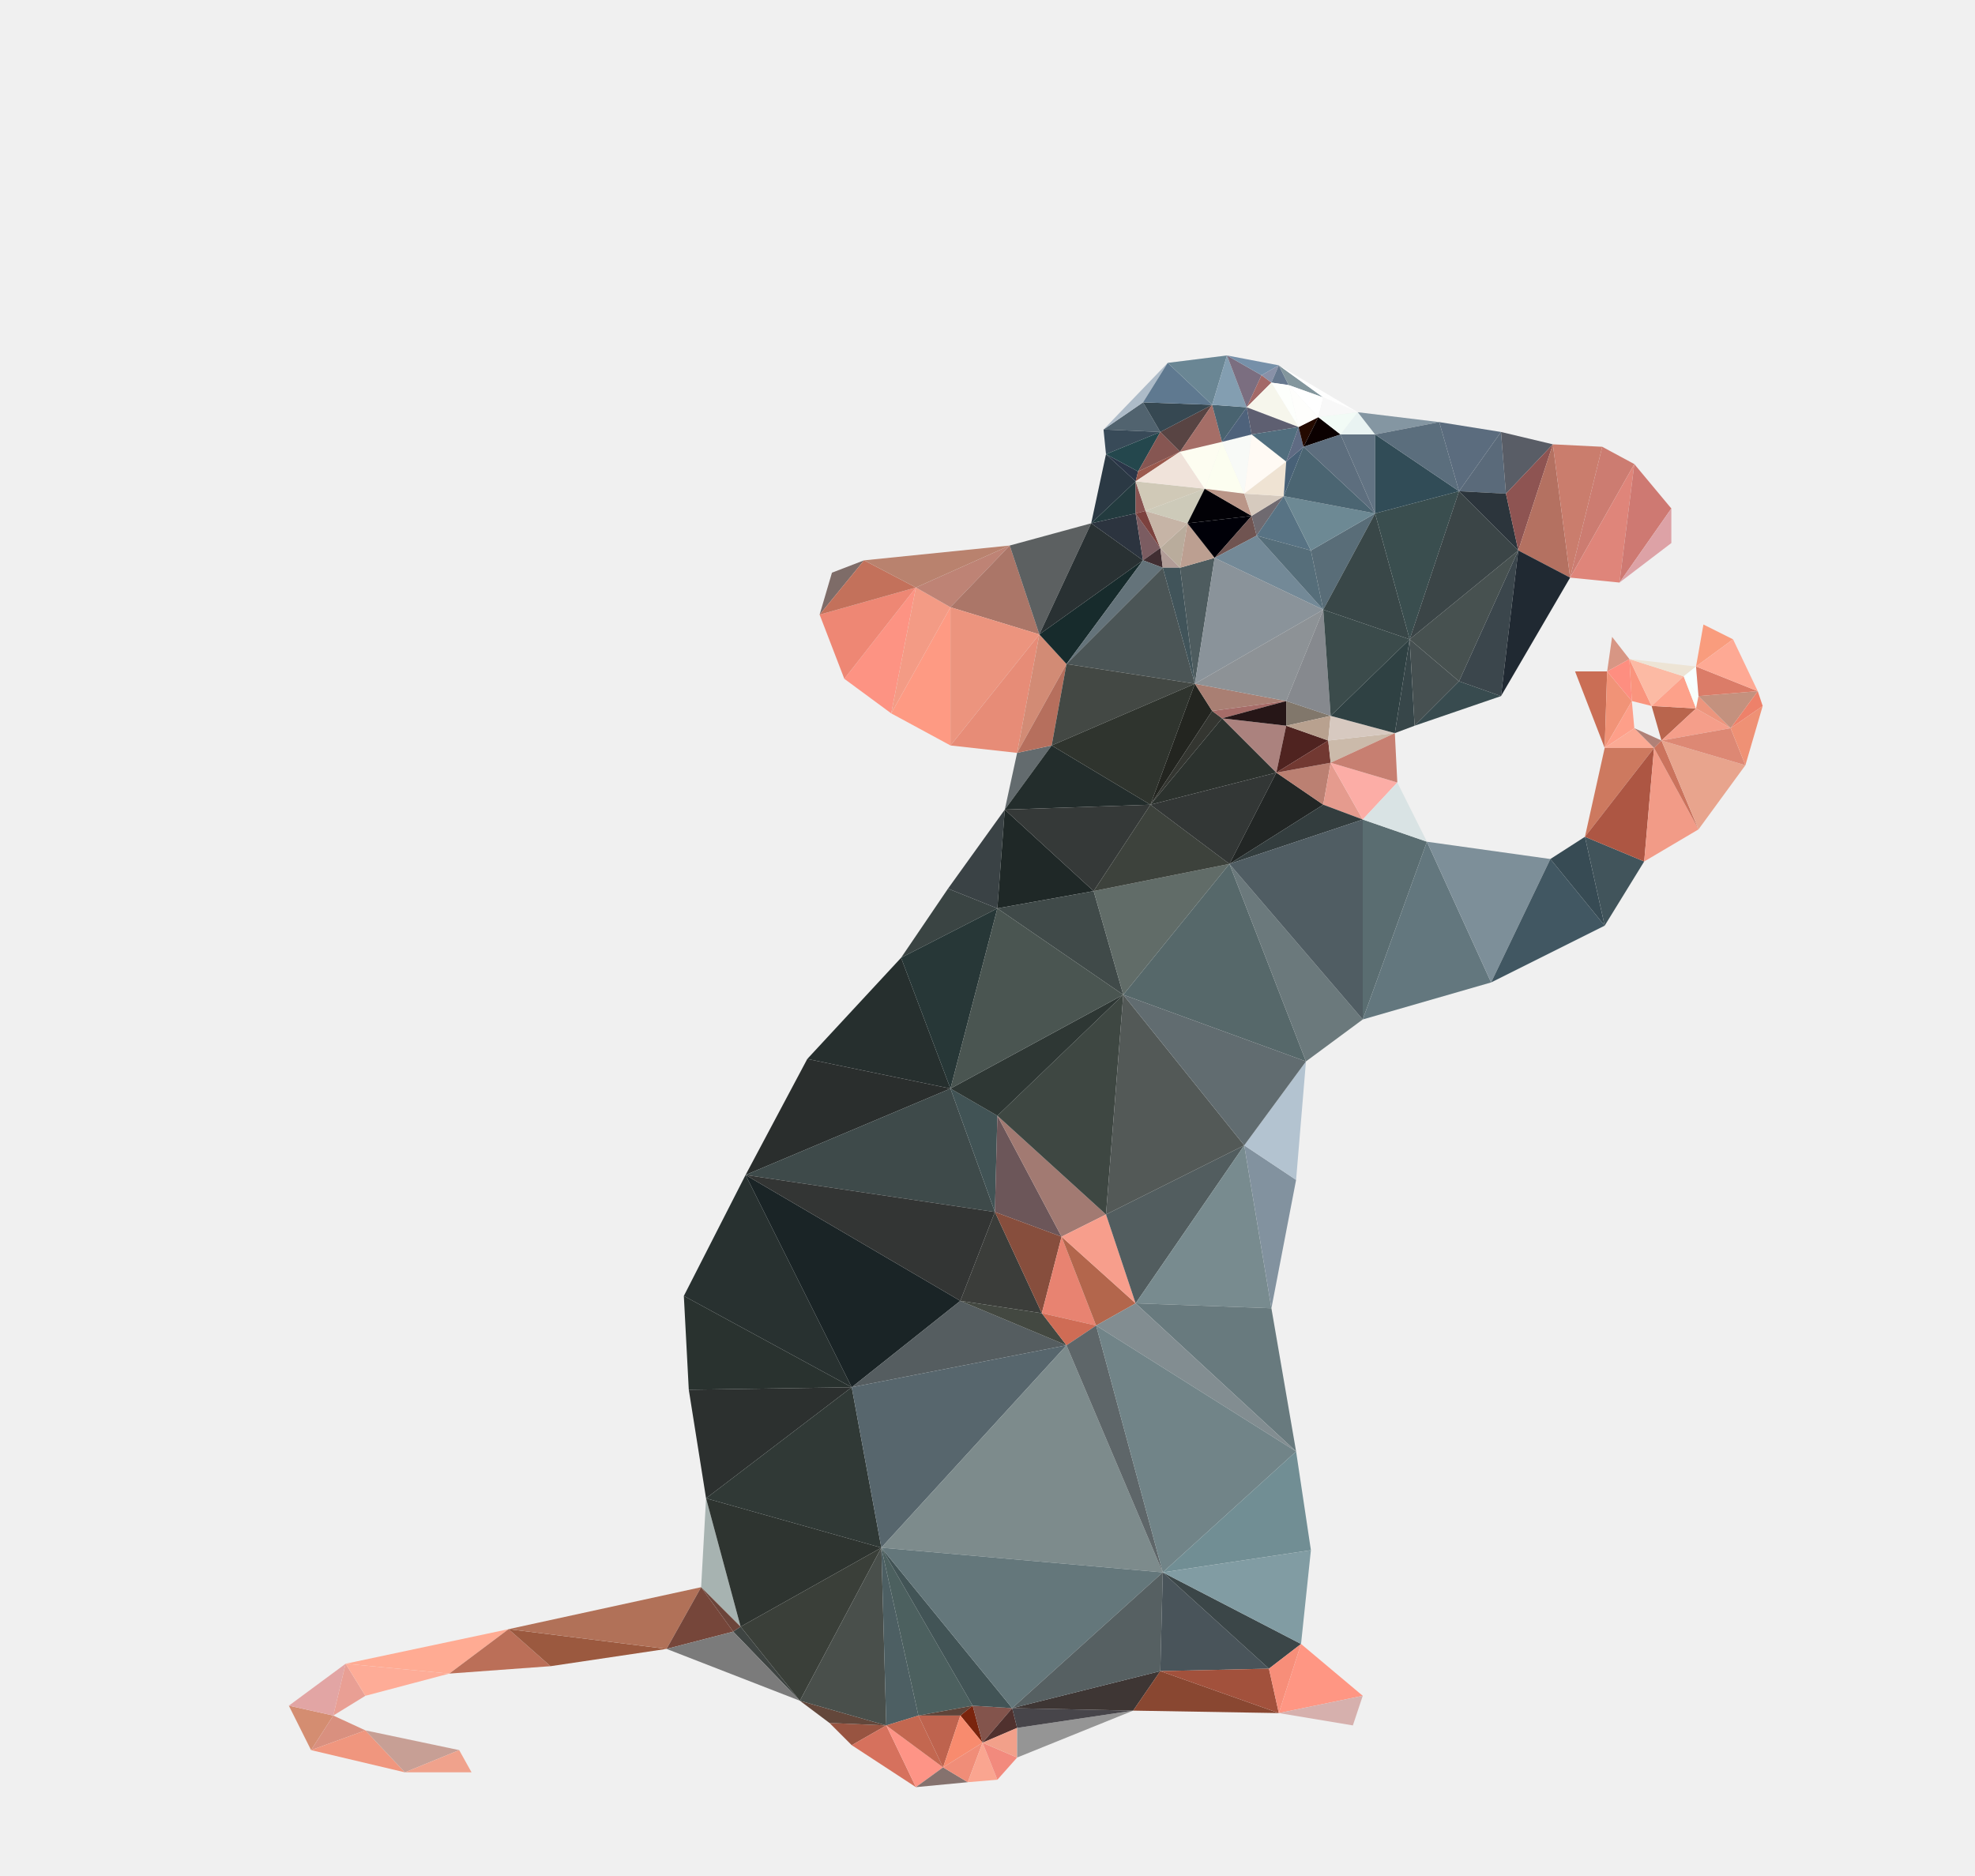
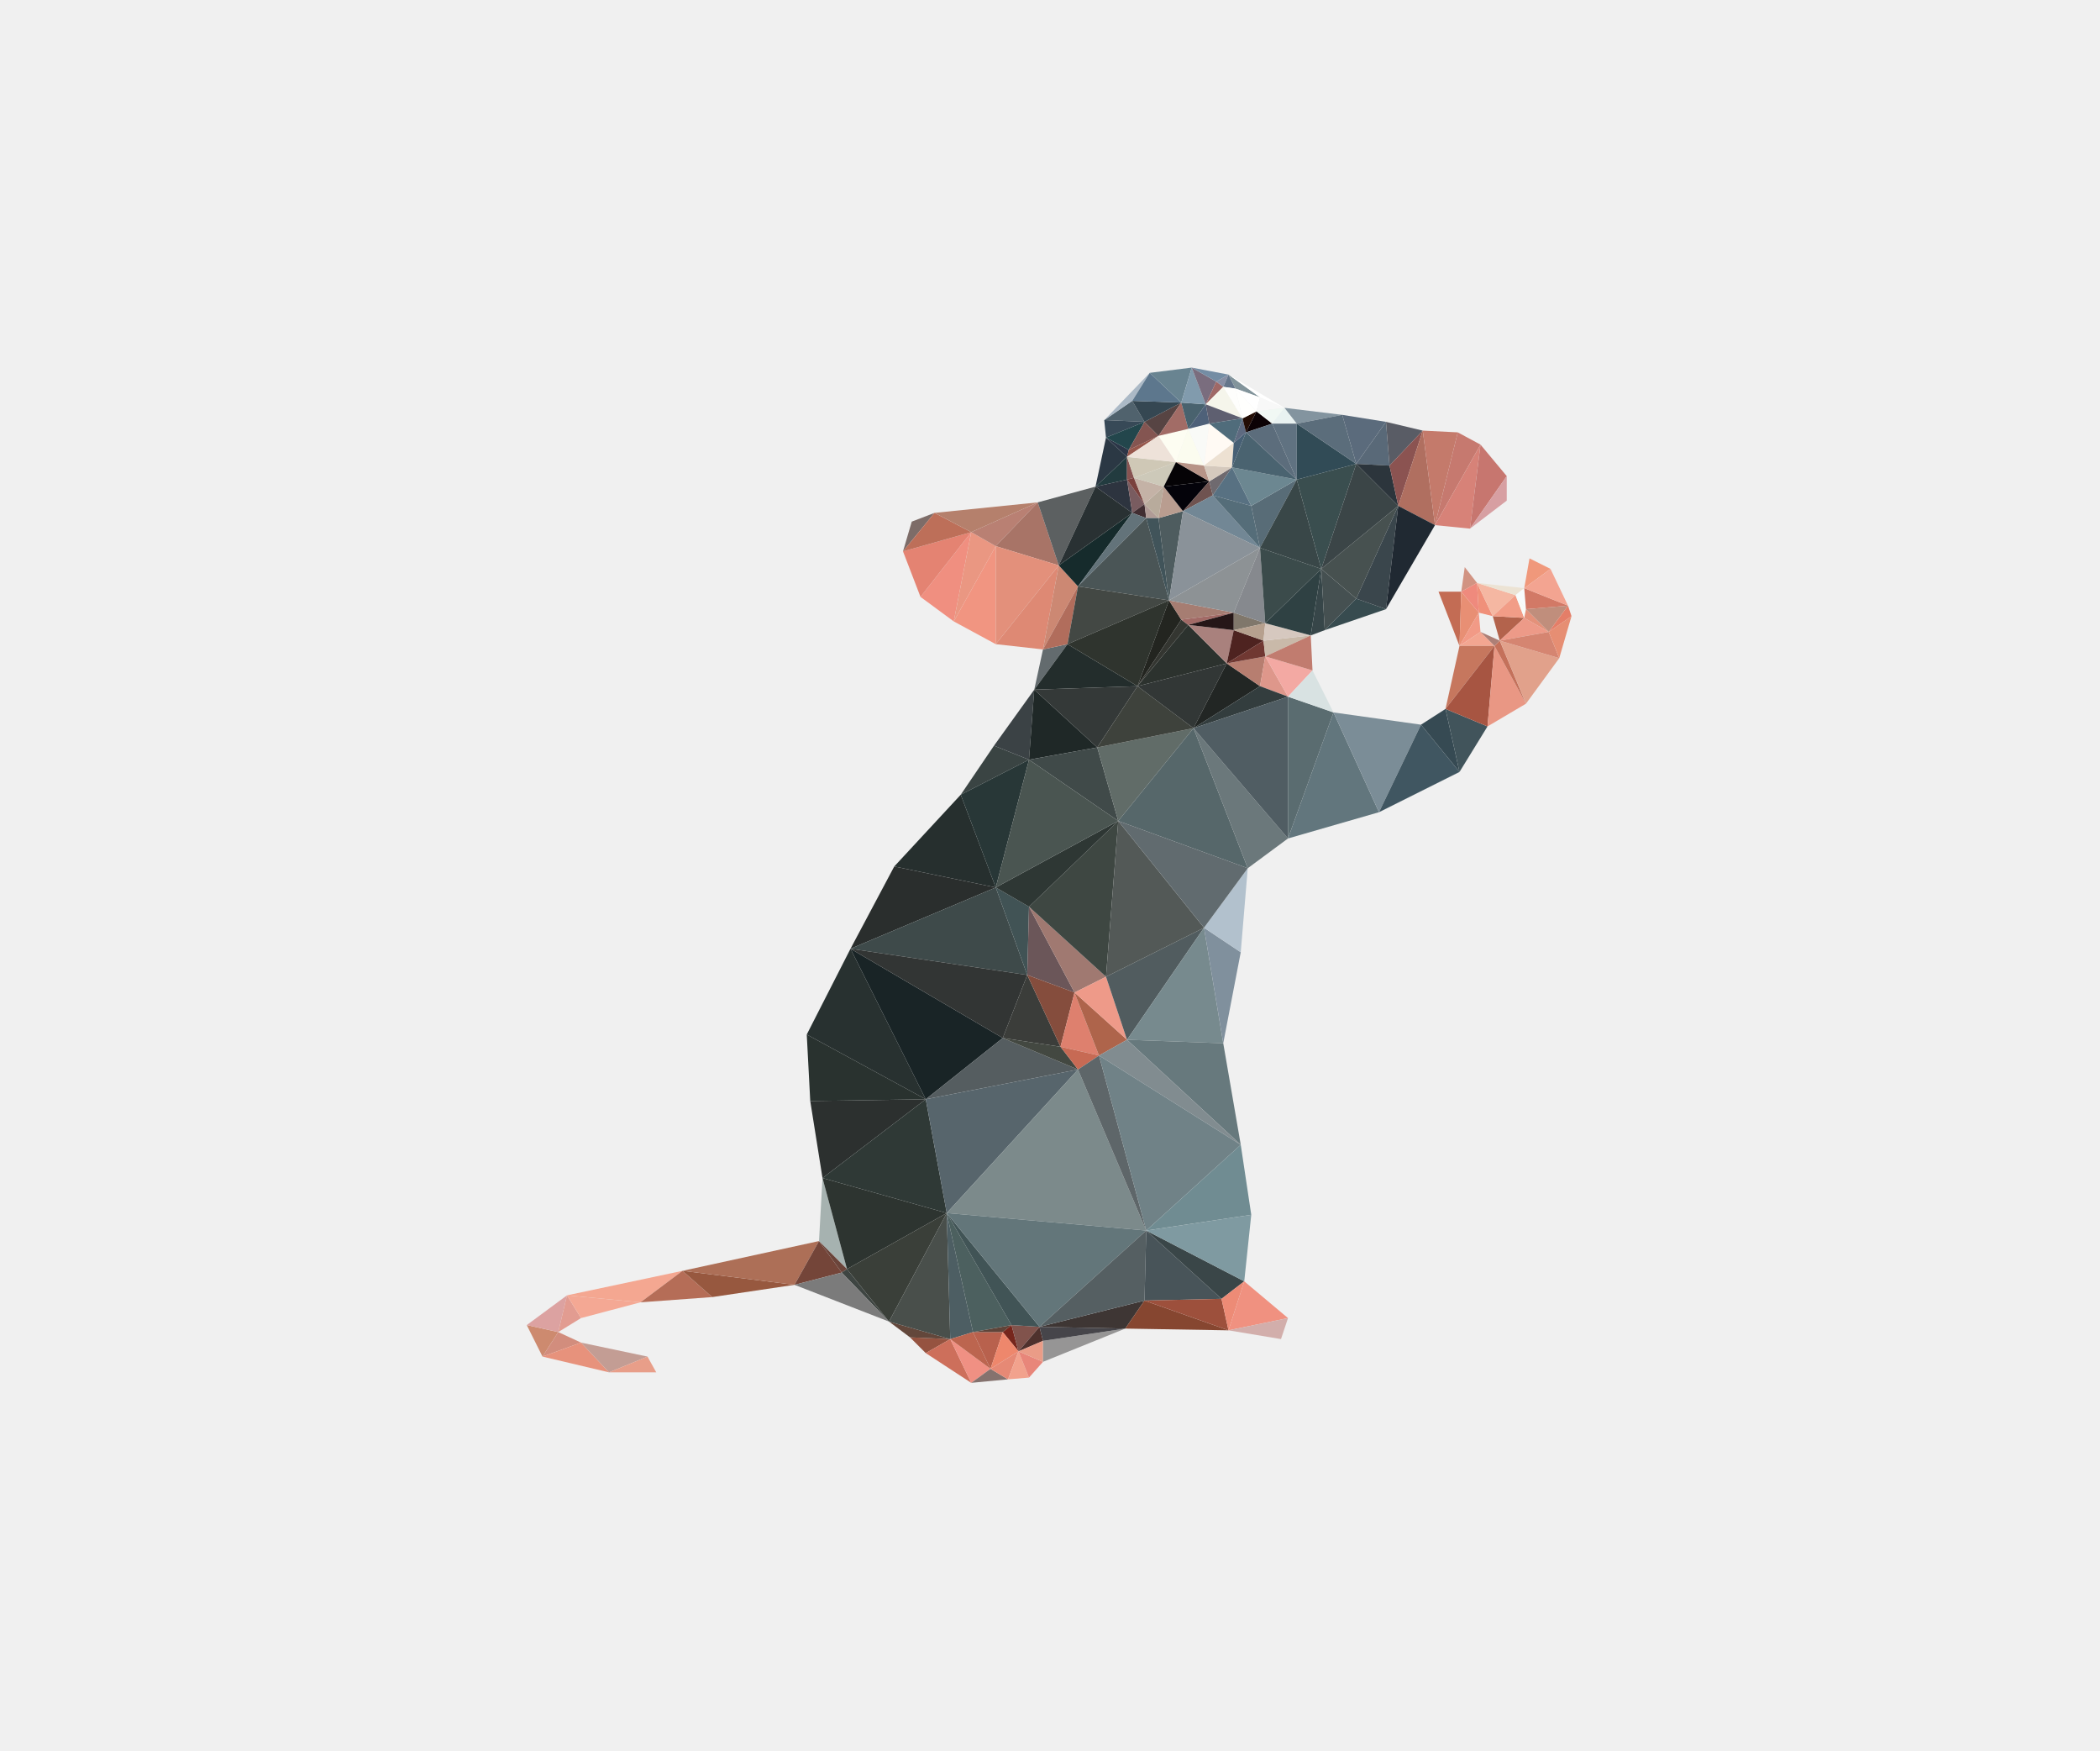
- <svg xmlns="http://www.w3.org/2000/svg" version="1.1" id="图层_1" x="0px" y="0px" width="800px" height="760px" viewBox="300 -280 800 760" style="enable-background:new 300 -280 800 760;" xml:space="preserve">
+ <svg xmlns="http://www.w3.org/2000/svg" version="1.1" id="图层_1" x="0px" y="0px" width="1200px" height="1000px" viewBox="0 0 1200 1000" style="enable-background:new 0 0 1200 1000;" xml:space="preserve">
  <g>
-     <polygon style="fill:#D48D71;" points="417,411 426,429 435,415  " />
-     <polygon style="fill:#E2A5A4;" points="417,411 435,415 440,394  " />
-     <polygon style="fill:#D9907F;" points="435,415 426,429 448,421  " />
-     <polygon style="fill:#E99F94;" points="440,394 435,415 448,407  " />
-     <polygon style="fill:#F0967E;" points="448,421 426,429 464,438  " />
-     <polygon style="fill:#FEAC97;" points="440,394 448,407 482,398  " />
-     <polygon style="fill:#C79F95;" points="448,421 464,438 486,429  " />
-     <polygon style="fill:#F0A28C;" points="486,429 464,438 491,438  " />
-     <polygon style="fill:#FFAB93;" points="440,394 482,398 506,380  " />
-     <polygon style="fill:#BB6F58;" points="506,380 482,398 523,395  " />
-     <polygon style="fill:#9B593F;" points="506,380 523,395 570,388  " />
-     <polygon style="fill:#B17158;" points="506,380 570,388 584,363  " />
-     <polygon style="fill:#76463A;" points="584,363 570,388 597,381  " />
-     <polygon style="fill:#A7B3B1;" points="586,327 584,363 600,379  " />
-     <polygon style="fill:#6C443A;" points="584,363 597,381 600,379  " />
-     <polygon style="fill:#3E4442;" points="600,379 597,381 624,409  " />
-     <polygon style="fill:#7B7B7B;" points="597,381 570,388 624,409  " />
-     <polygon style="fill:#2C302F;" points="579,283 586,327 645,282  " />
-     <polygon style="fill:#29322F;" points="577,245 579,283 645,282  " />
-     <polygon style="fill:#283130;" points="602,196 577,245 645,282  " />
-     <polygon style="fill:#7E6C68;" points="637,-48 632,-31 650,-53  " />
-     <polygon style="fill:#2E3430;" points="586,327 600,379 657,347  " />
-     <polygon style="fill:#303936;" points="645,282 586,327 657,347  " />
-     <polygon style="fill:#3A3F39;" points="600,379 624,409 657,347  " />
-     <polygon style="fill:#985441;" points="636,418 645,427 659,419  " />
-     <polygon style="fill:#63473B;" points="624,409 636,418 659,419  " />
-     <polygon style="fill:#494F4B;" points="657,347 624,409 659,419  " />
-     <polygon style="fill:#FD9383;" points="642,-5 661,9 671,-42  " />
-     <polygon style="fill:#EE8774;" points="632,-31 642,-5 671,-42  " />
-     <polygon style="fill:#C3715B;" points="650,-53 632,-31 671,-42  " />
-     <polygon style="fill:#D6715D;" points="659,419 645,427 671,444  " />
-     <polygon style="fill:#4D5F63;" points="657,347 659,419 672,415  " />
-     <polygon style="fill:#FE9486;" points="659,419 671,444 682,436  " />
-     <polygon style="fill:#C36750;" points="672,415 659,419 682,436  " />
-     <polygon style="fill:#F39B85;" points="671,-42 661,9 685,-34  " />
-     <polygon style="fill:#FE9A83;" points="661,9 685,22 685,-34  " />
-     <polygon style="fill:#262F2E;" points="665,108 627,149 685,161  " />
-     <polygon style="fill:#2A2E2D;" points="627,149 602,196 685,161  " />
-     <polygon style="fill:#BE634E;" points="672,415 682,436 689,415  " />
-     <polygon style="fill:#1A2426;" points="602,196 645,282 689,247  " />
-     <polygon style="fill:#85726E;" points="682,436 671,444 692,442  " />
-     <polygon style="fill:#4C605F;" points="657,347 672,415 694,411  " />
-     <polygon style="fill:#5F4439;" points="672,415 689,415 694,411  " />
-     <polygon style="fill:#7A240D;" points="694,411 689,415 698,426  " />
-     <polygon style="fill:#F88B6E;" points="689,415 682,436 698,426  " />
-     <polygon style="fill:#F08D78;" points="682,436 692,442 698,426  " />
-     <polygon style="fill:#3E4A4A;" points="685,161 602,196 703,211  " />
-     <polygon style="fill:#333534;" points="602,196 689,247 703,211  " />
-     <polygon style="fill:#FAA590;" points="698,426 692,442 704,441  " />
-     <polygon style="fill:#415355;" points="685,161 703,211 704,172  " />
-     <polygon style="fill:#3A4443;" points="684,80 665,108 704,88  " />
-     <polygon style="fill:#273737;" points="665,108 685,161 704,88  " />
-     <polygon style="fill:#3A4245;" points="684,80 704,88 707,48  " />
-     <polygon style="fill:#BE8375;" points="671,-42 685,-34 709,-59  " />
-     <polygon style="fill:#B9826E;" points="650,-53 671,-42 709,-59  " />
-     <polygon style="fill:#83544C;" points="694,411 698,426 710,412  " />
-     <polygon style="fill:#425456;" points="657,347 694,411 710,412  " />
-     <polygon style="fill:#F28A7D;" points="698,426 704,441 712,432  " />
-     <polygon style="fill:#50312E;" points="710,412 698,426 712,420  " />
-     <polygon style="fill:#F2A08A;" points="698,426 712,432 712,420  " />
-     <polygon style="fill:#AB7668;" points="709,-59 685,-34 721,-23  " />
-     <polygon style="fill:#EC947E;" points="685,-34 685,22 721,-23  " />
-     <polygon style="fill:#E78C77;" points="685,22 712,25 721,-23  " />
-     <polygon style="fill:#3B3D3A;" points="703,211 689,247 722,252  " />
-     <polygon style="fill:#636B6E;" points="712,25 707,48 726,22  " />
-     <polygon style="fill:#6C5659;" points="704,172 703,211 730,221  " />
-     <polygon style="fill:#874E3D;" points="703,211 722,252 730,221  " />
-     <polygon style="fill:#D28B75;" points="721,-23 712,25 732,-11  " />
-     <polygon style="fill:#B66F5D;" points="712,25 726,22 732,-11  " />
-     <polygon style="fill:#555D60;" points="689,247 645,282 732,265  " />
-     <polygon style="fill:#434841;" points="722,252 689,247 732,265  " />
-     <polygon style="fill:#57666D;" points="645,282 657,347 732,265  " />
-     <polygon style="fill:#5C6061;" points="709,-59 721,-23 742,-68  " />
-     <polygon style="fill:#1F2827;" points="707,48 704,88 743,81  " />
-     <polygon style="fill:#E88371;" points="730,221 722,252 744,257  " />
-     <polygon style="fill:#CF6C55;" points="722,252 732,265 744,257  " />
-     <polygon style="fill:#A27A72;" points="704,172 730,221 748,212  " />
-     <polygon style="fill:#3E4742;" points="704,172 748,212 755,123  " />
-     <polygon style="fill:#404A49;" points="743,81 704,88 755,123  " />
-     <polygon style="fill:#2E3734;" points="685,161 704,172 755,123  " />
-     <polygon style="fill:#4A5551;" points="704,88 685,161 755,123  " />
-     <polygon style="fill:#959595;" points="712,420 712,432 759,413  " />
-     <polygon style="fill:#47454A;" points="710,412 712,420 759,413  " />
-     <polygon style="fill:#2B3944;" points="748,-96 742,-68 760,-85  " />
-     <polygon style="fill:#233B3F;" points="760,-85 742,-68 760,-72  " />
-     <polygon style="fill:#B3664C;" points="730,221 744,257 760,248  " />
-     <polygon style="fill:#F79E8C;" points="748,212 730,221 760,248  " />
-     <polygon style="fill:#2B3648;" points="748,-96 760,-85 761,-89  " />
-     <polygon style="fill:#2C343F;" points="760,-72 742,-68 763,-53  " />
-     <polygon style="fill:#172B2C;" points="721,-23 732,-11 763,-53  " />
-     <polygon style="fill:#293133;" points="742,-68 721,-23 763,-53  " />
-     <polygon style="fill:#8A5452;" points="760,-85 760,-72 764,-73  " />
-     <polygon style="fill:#232D2C;" points="726,22 707,48 766,46  " />
-     <polygon style="fill:#353938;" points="707,48 743,81 766,46  " />
-     <polygon style="fill:#51636F;" points="763,-117 747,-106 770,-105  " />
-     <polygon style="fill:#384A58;" points="747,-106 748,-96 770,-105  " />
-     <polygon style="fill:#24474D;" points="748,-96 761,-89 770,-105  " />
-     <polygon style="fill:#7B5C61;" points="760,-72 763,-53 770,-58  " />
-     <polygon style="fill:#7C423E;" points="764,-73 760,-72 770,-58  " />
-     <polygon style="fill:#3E3634;" points="710,412 759,413 770,397  " />
-     <polygon style="fill:#412E32;" points="770,-58 763,-53 771,-50  " />
-     <polygon style="fill:#64737A;" points="763,-53 732,-11 771,-50  " />
-     <polygon style="fill:#7D8B8C;" points="732,265 657,347 771,357  " />
-     <polygon style="fill:#64777B;" points="657,347 710,412 771,357  " />
-     <polygon style="fill:#566062;" points="710,412 770,397 771,357  " />
-     <polygon style="fill:#5E6669;" points="744,257 732,265 771,357  " />
-     <polygon style="fill:#ADBBC8;" points="747,-106 763,-117 773,-133  " />
-     <polygon style="fill:#865652;" points="770,-105 761,-89 778,-97  " />
-     <polygon style="fill:#9B594D;" points="761,-89 760,-85 778,-97  " />
-     <polygon style="fill:#B19C97;" points="770,-58 771,-50 778,-50  " />
-     <polygon style="fill:#B9AC9C;" points="770,-58 778,-50 781,-68  " />
-     <polygon style="fill:#C6B4A6;" points="764,-73 770,-58 781,-68  " />
-     <polygon style="fill:#4B5556;" points="771,-50 732,-11 784,-3  " />
-     <polygon style="fill:#41545A;" points="778,-50 771,-50 784,-3  " />
-     <polygon style="fill:#434844;" points="732,-11 726,22 784,-3  " />
-     <polygon style="fill:#2F342E;" points="726,22 766,46 784,-3  " />
-     <polygon style="fill:#CDCAB9;" points="764,-73 781,-68 788,-82  " />
-     <polygon style="fill:#D0C9B7;" points="760,-85 764,-73 788,-82  " />
-     <polygon style="fill:#F0E3DA;" points="778,-97 760,-85 788,-82  " />
-     <polygon style="fill:#584443;" points="770,-105 778,-97 791,-116  " />
-     <polygon style="fill:#364852;" points="763,-117 770,-105 791,-116  " />
-     <polygon style="fill:#5F7990;" points="773,-133 763,-117 791,-116  " />
-     <polygon style="fill:#232520;" points="784,-3 766,46 791,8  " />
-     <polygon style="fill:#4E5C5F;" points="778,-50 784,-3 792,-54  " />
-     <polygon style="fill:#BC9F91;" points="781,-68 778,-50 792,-54  " />
-     <polygon style="fill:#FDFDF1;" points="778,-97 788,-82 795,-101  " />
-     <polygon style="fill:#A56E67;" points="791,-116 778,-97 795,-101  " />
-     <polygon style="fill:#343631;" points="791,8 766,46 795,11  " />
-     <polygon style="fill:#6A8694;" points="773,-133 791,-116 797,-136  " />
-     <polygon style="fill:#616C68;" points="743,81 755,123 798,70  " />
-     <polygon style="fill:#3D423C;" points="766,46 743,81 798,70  " />
-     <polygon style="fill:#FCFEF0;" points="795,-101 788,-82 804,-80  " />
-     <polygon style="fill:#525D5F;" points="748,212 760,248 804,184  " />
-     <polygon style="fill:#535957;" points="755,123 748,212 804,184  " />
-     <polygon style="fill:#496370;" points="791,-116 795,-101 805,-115  " />
-     <polygon style="fill:#839EB1;" points="797,-136 791,-116 805,-115  " />
-     <polygon style="fill:#F8FAF7;" points="795,-101 804,-80 807,-104  " />
-     <polygon style="fill:#4E627B;" points="805,-115 795,-101 807,-104  " />
-     <polygon style="fill:#000008;" points="781,-68 792,-54 807,-71  " />
-     <polygon style="fill:#020106;" points="788,-82 781,-68 807,-71  " />
-     <polygon style="fill:#BA9688;" points="804,-80 788,-82 807,-71  " />
-     <polygon style="fill:#705451;" points="807,-71 792,-54 809,-63  " />
-     <polygon style="fill:#7B6E80;" points="797,-136 805,-115 811,-128  " />
-     <polygon style="fill:#49545A;" points="771,357 770,397 814,396  " />
-     <polygon style="fill:#A36967;" points="811,-128 805,-115 815,-125  " />
-     <polygon style="fill:#788B8F;" points="804,184 760,248 815,250  " />
-     <polygon style="fill:#2C322E;" points="795,11 766,46 817,33  " />
-     <polygon style="fill:#333736;" points="766,46 798,70 817,33  " />
-     <polygon style="fill:#8991A8;" points="811,-128 815,-125 818,-132  " />
-     <polygon style="fill:#7690A9;" points="797,-136 811,-128 818,-132  " />
-     <polygon style="fill:#894731;" points="770,397 759,413 818,414  " />
-     <polygon style="fill:#A2513C;" points="814,396 770,397 818,414  " />
-     <polygon style="fill:#6F6A70;" points="807,-71 809,-63 820,-79  " />
-     <polygon style="fill:#D6CABE;" points="804,-80 807,-71 820,-79  " />
-     <polygon style="fill:#FFFAF4;" points="807,-104 804,-80 821,-93  " />
-     <polygon style="fill:#EFE3D3;" points="804,-80 820,-79 821,-93  " />
-     <polygon style="fill:#A97F73;" points="784,-3 791,8 821,4  " />
-     <polygon style="fill:#A66C68;" points="791,8 795,11 821,4  " />
-     <polygon style="fill:#AB827E;" points="795,11 817,33 821,14  " />
-     <polygon style="fill:#261617;" points="821,4 795,11 821,14  " />
-     <polygon style="fill:#66788E;" points="818,-132 815,-125 822,-124  " />
-     <polygon style="fill:#82929F;" points="804,184 815,250 825,198  " />
-     <polygon style="fill:#687A7E;" points="815,250 760,248 825,308  " />
-     <polygon style="fill:#828D91;" points="760,248 744,257 825,308  " />
-     <polygon style="fill:#718488;" points="744,257 771,357 825,308  " />
-     <polygon style="fill:#F6F6EC;" points="815,-125 805,-115 826,-107  " />
-     <polygon style="fill:#FDFFFC;" points="822,-124 815,-125 826,-107  " />
-     <polygon style="fill:#5E5F71;" points="805,-115 807,-104 826,-107  " />
-     <polygon style="fill:#516E7E;" points="807,-104 821,-93 826,-107  " />
-     <polygon style="fill:#3B4648;" points="771,357 814,396 827,386  " />
-     <polygon style="fill:#F78E79;" points="814,396 818,414 827,386  " />
-     <polygon style="fill:#486177;" points="821,-93 820,-79 828,-99  " />
-     <polygon style="fill:#5F6B83;" points="826,-107 821,-93 828,-99  " />
-     <polygon style="fill:#B3C3D0;" points="804,184 825,198 829,150  " />
-     <polygon style="fill:#56686A;" points="798,70 755,123 829,150  " />
-     <polygon style="fill:#616C70;" points="755,123 804,184 829,150  " />
-     <polygon style="fill:#587384;" points="820,-79 809,-63 831,-57  " />
-     <polygon style="fill:#718E94;" points="825,308 771,357 831,348  " />
-     <polygon style="fill:#819CA3;" points="771,357 827,386 831,348  " />
-     <polygon style="fill:#240A00;" points="826,-107 828,-99 834,-111  " />
-     <polygon style="fill:#FEFEFC;" points="822,-124 826,-107 834,-111  " />
-     <polygon style="fill:#83969D;" points="818,-132 822,-124 836,-119  " />
-     <polygon style="fill:#FFFFFF;" points="822,-124 834,-111 836,-119  " />
-     <polygon style="fill:#738997;" points="809,-63 792,-54 836,-33  " />
-     <polygon style="fill:#566E7A;" points="831,-57 809,-63 836,-33  " />
-     <polygon style="fill:#8A939A;" points="792,-54 784,-3 836,-33  " />
-     <polygon style="fill:#8D9296;" points="784,-3 821,4 836,-33  " />
-     <polygon style="fill:#222625;" points="817,33 798,70 836,46  " />
-     <polygon style="fill:#4F2320;" points="821,14 817,33 838,20  " />
-     <polygon style="fill:#81776B;" points="821,4 821,14 839,10  " />
-     <polygon style="fill:#B8A18F;" points="821,14 838,20 839,10  " />
-     <polygon style="fill:#86898E;" points="836,-33 821,4 839,10  " />
-     <polygon style="fill:#BB8072;" points="817,33 836,46 839,29  " />
-     <polygon style="fill:#723932;" points="838,20 817,33 839,29  " />
-     <polygon style="fill:#0B0000;" points="834,-111 828,-99 843,-104  " />
-     <polygon style="fill:#F8F8F8;" points="836,-119 834,-111 850,-113  " />
-     <polygon style="fill:#F2FBF6;" points="834,-111 843,-104 850,-113  " />
-     <polygon style="fill:#FEFEFE;" points="818,-132 836,-119 850,-113  " />
-     <polygon style="fill:#E59B8E;" points="839,29 836,46 852,52  " />
-     <polygon style="fill:#333D3E;" points="836,46 798,70 852,52  " />
-     <polygon style="fill:#6B797C;" points="798,70 829,150 852,133  " />
-     <polygon style="fill:#505D63;" points="852,52 798,70 852,133  " />
-     <polygon style="fill:#FF9683;" points="827,386 818,414 852,407  " />
-     <polygon style="fill:#D6B0AD;" points="818,414 848,419 852,407  " />
-     <polygon style="fill:#E9F3F2;" points="850,-113 843,-104 857,-104  " />
-     <polygon style="fill:#596D78;" points="831,-57 836,-33 857,-72  " />
-     <polygon style="fill:#627383;" points="857,-104 843,-104 857,-72  " />
-     <polygon style="fill:#6D8994;" points="820,-79 831,-57 857,-72  " />
-     <polygon style="fill:#4B6572;" points="828,-99 820,-79 857,-72  " />
-     <polygon style="fill:#5D6E7E;" points="843,-104 828,-99 857,-72  " />
-     <polygon style="fill:#CBBAAA;" points="838,20 839,29 865,17  " />
-     <polygon style="fill:#D7C9C0;" points="839,10 838,20 865,17  " />
-     <polygon style="fill:#FCADA6;" points="839,29 852,52 866,37  " />
-     <polygon style="fill:#C77F71;" points="865,17 839,29 866,37  " />
-     <polygon style="fill:#394748;" points="857,-72 836,-33 871,-21  " />
-     <polygon style="fill:#3B4B4B;" points="836,-33 839,10 871,-21  " />
-     <polygon style="fill:#2F4143;" points="839,10 865,17 871,-21  " />
-     <polygon style="fill:#374649;" points="871,-21 865,17 873,14  " />
-     <polygon style="fill:#5A6D71;" points="852,52 852,133 878,61  " />
-     <polygon style="fill:#D9E3E4;" points="866,37 852,52 878,61  " />
-     <polygon style="fill:#8496A2;" points="850,-113 857,-104 883,-109  " />
-     <polygon style="fill:#3A4E4F;" points="857,-72 871,-21 891,-81  " />
-     <polygon style="fill:#314C57;" points="857,-104 857,-72 891,-81  " />
-     <polygon style="fill:#5B6E7D;" points="883,-109 857,-104 891,-81  " />
-     <polygon style="fill:#465051;" points="871,-21 873,14 891,-4  " />
-     <polygon style="fill:#63777E;" points="878,61 852,133 904,118  " />
-     <polygon style="fill:#5B6C7E;" points="883,-109 891,-81 908,-105  " />
-     <polygon style="fill:#384B4F;" points="891,-4 873,14 908,2  " />
-     <polygon style="fill:#5A6A7A;" points="908,-105 891,-81 910,-80  " />
-     <polygon style="fill:#475150;" points="871,-21 891,-4 915,-57  " />
-     <polygon style="fill:#3B4547;" points="891,-81 871,-21 915,-57  " />
-     <polygon style="fill:#2C353C;" points="910,-80 891,-81 915,-57  " />
-     <polygon style="fill:#3B464C;" points="891,-4 908,2 915,-57  " />
-     <polygon style="fill:#7D8F99;" points="878,61 904,118 928,68  " />
-     <polygon style="fill:#595D66;" points="908,-105 910,-80 929,-100  " />
-     <polygon style="fill:#8E5452;" points="910,-80 915,-57 929,-100  " />
-     <polygon style="fill:#B47161;" points="929,-100 915,-57 936,-46  " />
-     <polygon style="fill:#202932;" points="915,-57 908,2 936,-46  " />
-     <polygon style="fill:#CA7D6D;" points="929,-100 936,-46 949,-99  " />
-     <polygon style="fill:#415762;" points="928,68 904,118 950,95  " />
-     <polygon style="fill:#374B54;" points="942,59 928,68 950,95  " />
-     <polygon style="fill:#CA6E55;" points="938,-8 950,23 951,-8  " />
-     <polygon style="fill:#D79684;" points="953,-22 951,-8 960,-13  " />
-     <polygon style="fill:#F19377;" points="951,-8 950,23 961,4  " />
-     <polygon style="fill:#FE8E80;" points="960,-13 951,-8 961,4  " />
-     <polygon style="fill:#CC7C71;" points="949,-99 936,-46 962,-92  " />
-     <polygon style="fill:#DF857A;" points="936,-46 956,-44 962,-92  " />
-     <polygon style="fill:#FE9F89;" points="961,4 950,23 962,15  " />
-     <polygon style="fill:#41545B;" points="942,59 950,95 966,69  " />
-     <polygon style="fill:#FA947D;" points="960,-13 961,4 969,6  " />
-     <polygon style="fill:#FCAA94;" points="962,15 950,23 970,23  " />
-     <polygon style="fill:#CD795F;" points="950,23 942,59 970,23  " />
-     <polygon style="fill:#AD5643;" points="942,59 966,69 970,23  " />
-     <polygon style="fill:#B08177;" points="962,15 970,23 973,20  " />
-     <polygon style="fill:#CE7972;" points="962,-92 956,-44 977,-74  " />
-     <polygon style="fill:#DDA2A6;" points="956,-44 977,-60 977,-74  " />
-     <polygon style="fill:#FCBAA4;" points="960,-13 969,6 982,-6  " />
-     <polygon style="fill:#EDE4D5;" points="960,-13 982,-6 987,-10  " />
-     <polygon style="fill:#B9654D;" points="969,6 973,20 987,7  " />
-     <polygon style="fill:#FDA18A;" points="982,-6 969,6 987,7  " />
-     <polygon style="fill:#F7FFFF;" points="987,-10 982,-6 988,2  " />
-     <polygon style="fill:#F8FEFA;" points="982,-6 987,7 988,2  " />
-     <polygon style="fill:#F29B87;" points="970,23 966,69 988,56  " />
-     <polygon style="fill:#CB735D;" points="973,20 970,23 988,56  " />
-     <polygon style="fill:#F59E8A;" points="987,7 973,20 1001,15  " />
-     <polygon style="fill:#ED957D;" points="988,2 987,7 1001,15  " />
-     <polygon style="fill:#F99C7D;" points="990,-27 987,-10 1002,-21  " />
-     <polygon style="fill:#E8A48D;" points="973,20 988,56 1007,30  " />
-     <polygon style="fill:#DD8874;" points="1001,15 973,20 1007,30  " />
-     <polygon style="fill:#C4917E;" points="988,2 1001,15 1012,0  " />
-     <polygon style="fill:#DB7C68;" points="987,-10 988,2 1012,0  " />
-     <polygon style="fill:#FEA994;" points="1002,-21 987,-10 1012,0  " />
-     <polygon style="fill:#EF9175;" points="1001,15 1007,30 1014,6  " />
-     <polygon style="fill:#EE816A;" points="1012,0 1001,15 1014,6  " />
+     <polygon style="fill:#CD8A6F;" points="301,757 310,775 319,761  " />
+     <polygon style="fill:#DCA2A1;" points="301,757 319,761 324,740  " />
+     <polygon style="fill:#D28D7D;" points="319,761 310,775 332,767  " />
+     <polygon style="fill:#E29C91;" points="324,740 319,761 332,753  " />
+     <polygon style="fill:#E7927C;" points="332,767 310,775 348,784  " />
+     <polygon style="fill:#F4A894;" points="324,740 332,753 366,744  " />
+     <polygon style="fill:#C39D94;" points="332,767 348,784 370,775  " />
+     <polygon style="fill:#E89E89;" points="370,775 348,784 375,784  " />
+     <polygon style="fill:#F4A791;" points="324,740 366,744 390,726  " />
+     <polygon style="fill:#B56D57;" points="390,726 366,744 407,741  " />
+     <polygon style="fill:#97583F;" points="390,726 407,741 454,734  " />
+     <polygon style="fill:#AD6F57;" points="390,726 454,734 468,709  " />
+     <polygon style="fill:#744539;" points="468,709 454,734 481,727  " />
+     <polygon style="fill:#A6B2B0;" points="470,673 468,709 484,725  " />
+     <polygon style="fill:#6B443A;" points="468,709 481,727 484,725  " />
+     <polygon style="fill:#3E4542;" points="484,725 481,727 508,755  " />
+     <polygon style="fill:#7B7B7B;" points="481,727 454,734 508,755  " />
+     <polygon style="fill:#2C302F;" points="463,629 470,673 529,628  " />
+     <polygon style="fill:#29322F;" points="461,591 463,629 529,628  " />
+     <polygon style="fill:#283130;" points="486,542 461,591 529,628  " />
+     <polygon style="fill:#7D6C68;" points="521,298 516,315 534,293  " />
+     <polygon style="fill:#2D3430;" points="470,673 484,725 541,693  " />
+     <polygon style="fill:#2F3936;" points="529,628 470,673 541,693  " />
+     <polygon style="fill:#3A3F39;" points="484,725 508,755 541,693  " />
+     <polygon style="fill:#955340;" points="520,764 529,773 543,765  " />
+     <polygon style="fill:#63473B;" points="508,755 520,764 543,765  " />
+     <polygon style="fill:#494F4B;" points="541,693 508,755 543,765  " />
+     <polygon style="fill:#F08F80;" points="526,341 545,355 555,304  " />
+     <polygon style="fill:#E48372;" points="516,315 526,341 555,304  " />
+     <polygon style="fill:#BD6F59;" points="534,293 516,315 555,304  " />
+     <polygon style="fill:#CD6F5B;" points="543,765 529,773 555,790  " />
+     <polygon style="fill:#4D5E63;" points="541,693 543,765 556,761  " />
+     <polygon style="fill:#F09083;" points="543,765 555,790 566,782  " />
+     <polygon style="fill:#BC654F;" points="556,761 543,765 566,782  " />
+     <polygon style="fill:#EA9782;" points="555,304 545,355 569,312  " />
+     <polygon style="fill:#F19581;" points="545,355 569,368 569,312  " />
+     <polygon style="fill:#262F2E;" points="549,454 511,495 569,507  " />
+     <polygon style="fill:#2A2E2D;" points="511,495 486,542 569,507  " />
+     <polygon style="fill:#B8614D;" points="556,761 566,782 573,761  " />
+     <polygon style="fill:#192426;" points="486,542 529,628 573,593  " />
+     <polygon style="fill:#85726E;" points="566,782 555,790 576,788  " />
+     <polygon style="fill:#4C605F;" points="541,693 556,761 578,757  " />
+     <polygon style="fill:#5F4439;" points="556,761 573,761 578,757  " />
+     <polygon style="fill:#76261C;" points="578,757 573,761 582,772  " />
+     <polygon style="fill:#EE876C;" points="573,761 566,782 582,772  " />
+     <polygon style="fill:#E68975;" points="566,782 576,788 582,772  " />
+     <polygon style="fill:#3E4A4A;" points="569,507 486,542 587,557  " />
+     <polygon style="fill:#323534;" points="486,542 573,593 587,557  " />
+     <polygon style="fill:#F2A28D;" points="582,772 576,788 588,787  " />
+     <polygon style="fill:#415355;" points="569,507 587,557 588,518  " />
+     <polygon style="fill:#3A4443;" points="568,426 549,454 588,434  " />
+     <polygon style="fill:#283737;" points="549,454 569,507 588,434  " />
+     <polygon style="fill:#3B4245;" points="568,426 588,434 591,394  " />
+     <polygon style="fill:#B98073;" points="555,304 569,312 593,287  " />
+     <polygon style="fill:#B5806C;" points="534,293 555,304 593,287  " />
+     <polygon style="fill:#81534C;" points="578,757 582,772 594,758  " />
+     <polygon style="fill:#415456;" points="541,693 578,757 594,758  " />
+     <polygon style="fill:#E8867A;" points="582,772 588,787 596,778  " />
+     <polygon style="fill:#4F312D;" points="594,758 582,772 596,766  " />
+     <polygon style="fill:#EA9C87;" points="582,772 596,778 596,766  " />
+     <polygon style="fill:#A87467;" points="593,287 569,312 605,323  " />
+     <polygon style="fill:#E3907B;" points="569,312 569,368 605,323  " />
+     <polygon style="fill:#DE8974;" points="569,368 596,371 605,323  " />
+     <polygon style="fill:#3B3D3A;" points="587,557 573,593 606,598  " />
+     <polygon style="fill:#636B6E;" points="596,371 591,394 610,368  " />
+     <polygon style="fill:#6B5659;" points="588,518 587,557 614,567  " />
+     <polygon style="fill:#854D3D;" points="587,557 606,598 614,567  " />
+     <polygon style="fill:#CC8873;" points="605,323 596,371 616,335  " />
+     <polygon style="fill:#B16D5C;" points="596,371 610,368 616,335  " />
+     <polygon style="fill:#555D60;" points="573,593 529,628 616,611  " />
+     <polygon style="fill:#434841;" points="606,598 573,593 616,611  " />
+     <polygon style="fill:#57656C;" points="529,628 541,693 616,611  " />
+     <polygon style="fill:#5C6061;" points="593,287 605,323 626,278  " />
+     <polygon style="fill:#1F2827;" points="591,394 588,434 627,427  " />
+     <polygon style="fill:#DE806E;" points="614,567 606,598 628,603  " />
+     <polygon style="fill:#C76A54;" points="606,598 616,611 628,603  " />
+     <polygon style="fill:#A07971;" points="588,518 614,567 632,558  " />
+     <polygon style="fill:#3E4742;" points="588,518 632,558 639,469  " />
+     <polygon style="fill:#404A49;" points="627,427 588,434 639,469  " />
+     <polygon style="fill:#2E3734;" points="569,507 588,518 639,469  " />
+     <polygon style="fill:#4A5551;" points="588,434 569,507 639,469  " />
+     <polygon style="fill:#969595;" points="596,766 596,778 643,759  " />
+     <polygon style="fill:#46454A;" points="594,758 596,766 643,759  " />
+     <polygon style="fill:#2B3844;" points="632,250 626,278 644,261  " />
+     <polygon style="fill:#223B3F;" points="644,261 626,278 644,274  " />
+     <polygon style="fill:#AE644B;" points="614,567 628,603 644,594  " />
+     <polygon style="fill:#EE9A89;" points="632,558 614,567 644,594  " />
+     <polygon style="fill:#2C3647;" points="632,250 644,261 645,257  " />
+     <polygon style="fill:#2D343F;" points="644,274 626,278 647,293  " />
+     <polygon style="fill:#162B2C;" points="605,323 616,335 647,293  " />
+     <polygon style="fill:#293133;" points="626,278 605,323 647,293  " />
+     <polygon style="fill:#875351;" points="644,261 644,274 648,273  " />
+     <polygon style="fill:#232D2C;" points="610,368 591,394 650,392  " />
+     <polygon style="fill:#343938;" points="591,394 627,427 650,392  " />
+     <polygon style="fill:#50626D;" points="647,229 631,240 654,241  " />
+     <polygon style="fill:#374957;" points="631,240 632,250 654,241  " />
+     <polygon style="fill:#23464C;" points="632,250 645,257 654,241  " />
+     <polygon style="fill:#795C60;" points="644,274 647,293 654,288  " />
+     <polygon style="fill:#7A413D;" points="648,273 644,274 654,288  " />
+     <polygon style="fill:#3E3634;" points="594,758 643,759 654,743  " />
+     <polygon style="fill:#412E32;" points="654,288 647,293 655,296  " />
+     <polygon style="fill:#63737A;" points="647,293 616,335 655,296  " />
+     <polygon style="fill:#7C8A8B;" points="616,611 541,693 655,703  " />
+     <polygon style="fill:#63767A;" points="541,693 594,758 655,703  " />
+     <polygon style="fill:#555F62;" points="594,758 654,743 655,703  " />
+     <polygon style="fill:#5E6669;" points="628,603 616,611 655,703  " />
+     <polygon style="fill:#ABB9C6;" points="631,240 647,229 657,213  " />
+     <polygon style="fill:#845551;" points="654,241 645,257 662,249  " />
+     <polygon style="fill:#97574C;" points="645,257 644,261 662,249  " />
+     <polygon style="fill:#B09B96;" points="654,288 655,296 662,296  " />
+     <polygon style="fill:#B8AB9C;" points="654,288 662,296 665,278  " />
+     <polygon style="fill:#C4B2A6;" points="648,273 654,288 665,278  " />
+     <polygon style="fill:#4A5556;" points="655,296 616,335 668,343  " />
+     <polygon style="fill:#41545A;" points="662,296 655,296 668,343  " />
+     <polygon style="fill:#434844;" points="616,335 610,368 668,343  " />
+     <polygon style="fill:#2F342E;" points="610,368 650,392 668,343  " />
+     <polygon style="fill:#CDC9B9;" points="648,273 665,278 672,264  " />
+     <polygon style="fill:#CFC8B6;" points="644,261 648,273 672,264  " />
+     <polygon style="fill:#EEE2D9;" points="662,249 644,261 672,264  " />
+     <polygon style="fill:#574443;" points="654,241 662,249 675,230  " />
+     <polygon style="fill:#354752;" points="647,229 654,241 675,230  " />
+     <polygon style="fill:#5D778D;" points="657,213 647,229 675,230  " />
+     <polygon style="fill:#232520;" points="668,343 650,392 675,354  " />
+     <polygon style="fill:#4E5C5F;" points="662,296 668,343 676,292  " />
+     <polygon style="fill:#B99D90;" points="665,278 662,296 676,292  " />
+     <polygon style="fill:#FDFDF2;" points="662,249 672,264 679,245  " />
+     <polygon style="fill:#A26C66;" points="675,230 662,249 679,245  " />
+     <polygon style="fill:#343631;" points="675,354 650,392 679,357  " />
+     <polygon style="fill:#698491;" points="657,213 675,230 681,210  " />
+     <polygon style="fill:#616C68;" points="627,427 639,469 682,416  " />
+     <polygon style="fill:#3E423C;" points="650,392 627,427 682,416  " />
+     <polygon style="fill:#FBFCEF;" points="679,245 672,264 688,266  " />
+     <polygon style="fill:#515C5F;" points="632,558 644,594 688,530  " />
+     <polygon style="fill:#535957;" points="639,469 632,558 688,530  " />
+     <polygon style="fill:#49626E;" points="675,230 679,245 689,231  " />
+     <polygon style="fill:#819BAD;" points="681,210 675,230 689,231  " />
+     <polygon style="fill:#F9FAF7;" points="679,245 688,266 691,242  " />
+     <polygon style="fill:#4E6179;" points="689,231 679,245 691,242  " />
+     <polygon style="fill:#04030A;" points="665,278 676,292 691,275  " />
+     <polygon style="fill:#050306;" points="672,264 665,278 691,275  " />
+     <polygon style="fill:#B79487;" points="688,266 672,264 691,275  " />
+     <polygon style="fill:#6F5350;" points="691,275 676,292 693,283  " />
+     <polygon style="fill:#7A6D7E;" points="681,210 689,231 695,218  " />
+     <polygon style="fill:#485459;" points="655,703 654,743 698,742  " />
+     <polygon style="fill:#9F6866;" points="695,218 689,231 699,221  " />
+     <polygon style="fill:#778A8E;" points="688,530 644,594 699,596  " />
+     <polygon style="fill:#2C322E;" points="679,357 650,392 701,379  " />
+     <polygon style="fill:#323736;" points="650,392 682,416 701,379  " />
+     <polygon style="fill:#888FA5;" points="695,218 699,221 702,214  " />
+     <polygon style="fill:#748DA4;" points="681,210 695,218 702,214  " />
+     <polygon style="fill:#864630;" points="654,743 643,759 702,760  " />
+     <polygon style="fill:#9D503C;" points="698,742 654,743 702,760  " />
+     <polygon style="fill:#6F6A6F;" points="691,275 693,283 704,267  " />
+     <polygon style="fill:#D5C9BD;" points="688,266 691,275 704,267  " />
+     <polygon style="fill:#FFFAF4;" points="691,242 688,266 705,253  " />
+     <polygon style="fill:#EDE1D2;" points="688,266 704,267 705,253  " />
+     <polygon style="fill:#A67D72;" points="668,343 675,354 705,350  " />
+     <polygon style="fill:#A26A66;" points="675,354 679,357 705,350  " />
+     <polygon style="fill:#A9817D;" points="679,357 701,379 705,360  " />
+     <polygon style="fill:#251617;" points="705,350 679,357 705,360  " />
+     <polygon style="fill:#65768B;" points="702,214 699,221 706,222  " />
+     <polygon style="fill:#80909D;" points="688,530 699,596 709,544  " />
+     <polygon style="fill:#67797D;" points="699,596 644,594 709,654  " />
+     <polygon style="fill:#818C90;" points="644,594 628,603 709,654  " />
+     <polygon style="fill:#708287;" points="628,603 655,703 709,654  " />
+     <polygon style="fill:#F5F5EB;" points="699,221 689,231 710,239  " />
+     <polygon style="fill:#FEFEFC;" points="706,222 699,221 710,239  " />
+     <polygon style="fill:#5E5F70;" points="689,231 691,242 710,239  " />
+     <polygon style="fill:#506C7B;" points="691,242 705,253 710,239  " />
+     <polygon style="fill:#3A4648;" points="655,703 698,742 711,732  " />
+     <polygon style="fill:#ED8B76;" points="698,742 702,760 711,732  " />
+     <polygon style="fill:#476075;" points="705,253 704,267 712,247  " />
+     <polygon style="fill:#5E6A80;" points="710,239 705,253 712,247  " />
+     <polygon style="fill:#B2C1CD;" points="688,530 709,544 713,496  " />
+     <polygon style="fill:#56676A;" points="682,416 639,469 713,496  " />
+     <polygon style="fill:#616B6F;" points="639,469 688,530 713,496  " />
+     <polygon style="fill:#587182;" points="704,267 693,283 715,289  " />
+     <polygon style="fill:#708C92;" points="709,654 655,703 715,694  " />
+     <polygon style="fill:#7F9AA1;" points="655,703 711,732 715,694  " />
+     <polygon style="fill:#230C04;" points="710,239 712,247 718,235  " />
+     <polygon style="fill:#FFFFFD;" points="706,222 710,239 718,235  " />
+     <polygon style="fill:#82949B;" points="702,214 706,222 720,227  " />
+     <polygon style="fill:#FFFFFF;" points="706,222 718,235 720,227  " />
+     <polygon style="fill:#728795;" points="693,283 676,292 720,313  " />
+     <polygon style="fill:#556D79;" points="715,289 693,283 720,313  " />
+     <polygon style="fill:#8A9299;" points="676,292 668,343 720,313  " />
+     <polygon style="fill:#8D9295;" points="668,343 705,350 720,313  " />
+     <polygon style="fill:#222624;" points="701,379 682,416 720,392  " />
+     <polygon style="fill:#4E2320;" points="705,360 701,379 722,366  " />
+     <polygon style="fill:#80776B;" points="705,350 705,360 723,356  " />
+     <polygon style="fill:#B6A08E;" points="705,360 722,366 723,356  " />
+     <polygon style="fill:#86898E;" points="720,313 705,350 723,356  " />
+     <polygon style="fill:#B77E70;" points="701,379 720,392 723,375  " />
+     <polygon style="fill:#703832;" points="722,366 701,379 723,375  " />
+     <polygon style="fill:#0C0205;" points="718,235 712,247 727,242  " />
+     <polygon style="fill:#F8F8F8;" points="720,227 718,235 734,233  " />
+     <polygon style="fill:#F1F8F4;" points="718,235 727,242 734,233  " />
+     <polygon style="fill:#FFFFFF;" points="702,214 720,227 734,233  " />
+     <polygon style="fill:#DE978B;" points="723,375 720,392 736,398  " />
+     <polygon style="fill:#333D3E;" points="720,392 682,416 736,398  " />
+     <polygon style="fill:#6B787B;" points="682,416 713,496 736,479  " />
+     <polygon style="fill:#505D63;" points="736,398 682,416 736,479  " />
+     <polygon style="fill:#F09180;" points="711,732 702,760 736,753  " />
+     <polygon style="fill:#D2AEAB;" points="702,760 732,765 736,753  " />
+     <polygon style="fill:#E9F2F1;" points="734,233 727,242 741,242  " />
+     <polygon style="fill:#586C77;" points="715,289 720,313 741,274  " />
+     <polygon style="fill:#607281;" points="741,242 727,242 741,274  " />
+     <polygon style="fill:#6C8791;" points="704,267 715,289 741,274  " />
+     <polygon style="fill:#4A6370;" points="712,247 704,267 741,274  " />
+     <polygon style="fill:#5C6D7C;" points="727,242 712,247 741,274  " />
+     <polygon style="fill:#C9B9A9;" points="722,366 723,375 749,363  " />
+     <polygon style="fill:#D6C8BF;" points="723,356 722,366 749,363  " />
+     <polygon style="fill:#F3A9A3;" points="723,375 736,398 750,383  " />
+     <polygon style="fill:#C17C6F;" points="749,363 723,375 750,383  " />
+     <polygon style="fill:#394748;" points="741,274 720,313 755,325  " />
+     <polygon style="fill:#3B4B4B;" points="720,313 723,356 755,325  " />
+     <polygon style="fill:#2F4143;" points="723,356 749,363 755,325  " />
+     <polygon style="fill:#374649;" points="755,325 749,363 757,360  " />
+     <polygon style="fill:#5A6C70;" points="736,398 736,479 762,407  " />
+     <polygon style="fill:#D8E2E2;" points="750,383 736,398 762,407  " />
+     <polygon style="fill:#83949F;" points="734,233 741,242 767,237  " />
+     <polygon style="fill:#3A4E4F;" points="741,274 755,325 775,265  " />
+     <polygon style="fill:#314B56;" points="741,242 741,274 775,265  " />
+     <polygon style="fill:#5B6D7B;" points="767,237 741,242 775,265  " />
+     <polygon style="fill:#455051;" points="755,325 757,360 775,342  " />
+     <polygon style="fill:#62767D;" points="762,407 736,479 788,464  " />
+     <polygon style="fill:#5B6B7C;" points="767,237 775,265 792,241  " />
+     <polygon style="fill:#374B4F;" points="775,342 757,360 792,348  " />
+     <polygon style="fill:#596978;" points="792,241 775,265 794,266  " />
+     <polygon style="fill:#475150;" points="755,325 775,342 799,289  " />
+     <polygon style="fill:#3B4547;" points="775,265 755,325 799,289  " />
+     <polygon style="fill:#2C353C;" points="794,266 775,265 799,289  " />
+     <polygon style="fill:#3A464C;" points="775,342 792,348 799,289  " />
+     <polygon style="fill:#7B8D97;" points="762,407 788,464 812,414  " />
+     <polygon style="fill:#595C65;" points="792,241 794,266 813,246  " />
+     <polygon style="fill:#8B5351;" points="794,266 799,289 813,246  " />
+     <polygon style="fill:#B06F60;" points="813,246 799,289 820,300  " />
+     <polygon style="fill:#202932;" points="799,289 792,348 820,300  " />
+     <polygon style="fill:#C47A6B;" points="813,246 820,300 833,247  " />
+     <polygon style="fill:#405661;" points="812,414 788,464 834,441  " />
+     <polygon style="fill:#364A53;" points="826,405 812,414 834,441  " />
+     <polygon style="fill:#C36C54;" points="822,338 834,369 835,338  " />
+     <polygon style="fill:#D19382;" points="837,324 835,338 844,333  " />
+     <polygon style="fill:#E88F74;" points="835,338 834,369 845,350  " />
+     <polygon style="fill:#EF8A7D;" points="844,333 835,338 845,350  " />
+     <polygon style="fill:#C6796F;" points="833,247 820,300 846,254  " />
+     <polygon style="fill:#D78278;" points="820,300 840,302 846,254  " />
+     <polygon style="fill:#F29A86;" points="845,350 834,369 846,361  " />
+     <polygon style="fill:#41545B;" points="826,405 834,441 850,415  " />
+     <polygon style="fill:#F0907A;" points="844,333 845,350 853,352  " />
+     <polygon style="fill:#F3A691;" points="846,361 834,369 854,369  " />
+     <polygon style="fill:#C6775E;" points="834,369 826,405 854,369  " />
+     <polygon style="fill:#A75542;" points="826,405 850,415 854,369  " />
+     <polygon style="fill:#AD7F76;" points="846,361 854,369 857,366  " />
+     <polygon style="fill:#C7766F;" points="846,254 840,302 861,272  " />
+     <polygon style="fill:#D79FA2;" points="840,302 861,286 861,272  " />
+     <polygon style="fill:#F5B7A2;" points="844,333 853,352 866,340  " />
+     <polygon style="fill:#ECE3D4;" points="844,333 866,340 871,336  " />
+     <polygon style="fill:#B3634C;" points="853,352 857,366 871,353  " />
+     <polygon style="fill:#F29D87;" points="866,340 853,352 871,353  " />
+     <polygon style="fill:#F7FBFC;" points="871,336 866,340 872,348  " />
+     <polygon style="fill:#F8FBF8;" points="866,340 871,353 872,348  " />
+     <polygon style="fill:#E99784;" points="854,369 850,415 872,402  " />
+     <polygon style="fill:#C4715B;" points="857,366 854,369 872,402  " />
+     <polygon style="fill:#ED9A88;" points="871,353 857,366 885,361  " />
+     <polygon style="fill:#E4917A;" points="872,348 871,353 885,361  " />
+     <polygon style="fill:#F0987B;" points="874,319 871,336 886,325  " />
+     <polygon style="fill:#E1A18B;" points="857,366 872,402 891,376  " />
+     <polygon style="fill:#D58571;" points="885,361 857,366 891,376  " />
+     <polygon style="fill:#C08E7C;" points="872,348 885,361 896,346  " />
+     <polygon style="fill:#D27966;" points="871,336 872,348 896,346  " />
+     <polygon style="fill:#F3A491;" points="886,325 871,336 896,346  " />
+     <polygon style="fill:#E68E73;" points="885,361 891,376 898,352  " />
+     <polygon style="fill:#E47E68;" points="896,346 885,361 898,352  " />
  </g>
</svg>
